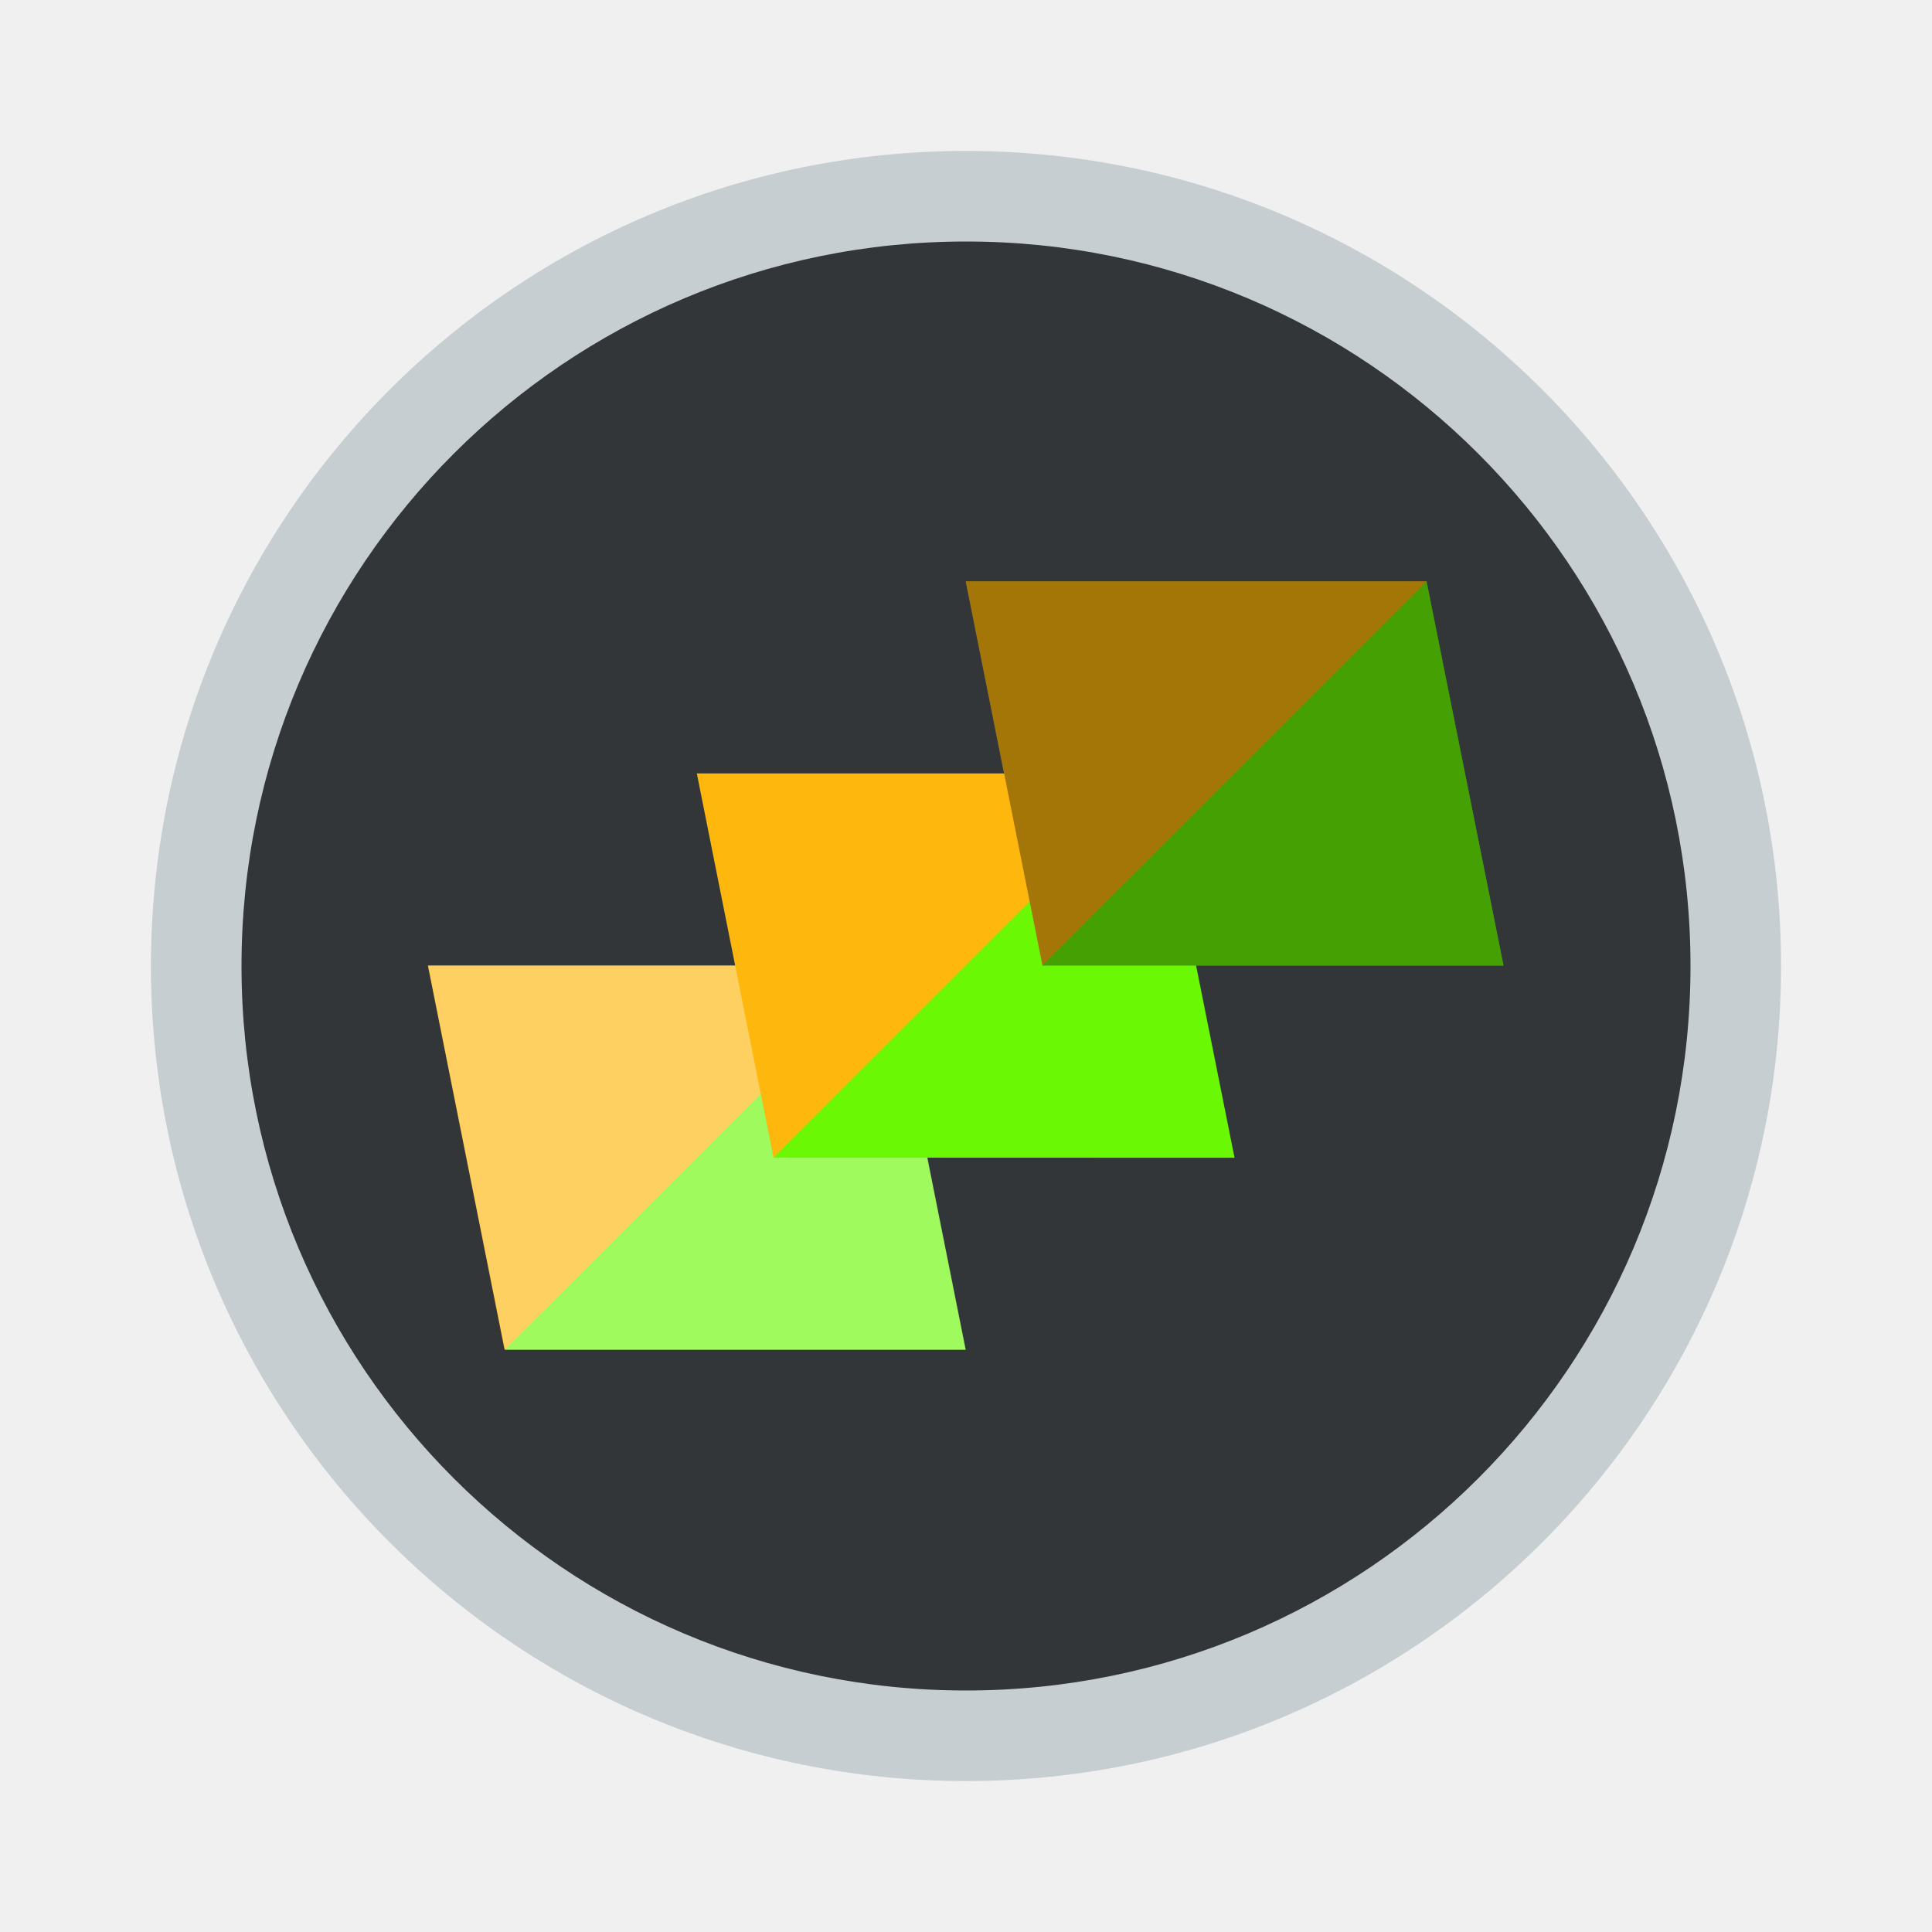
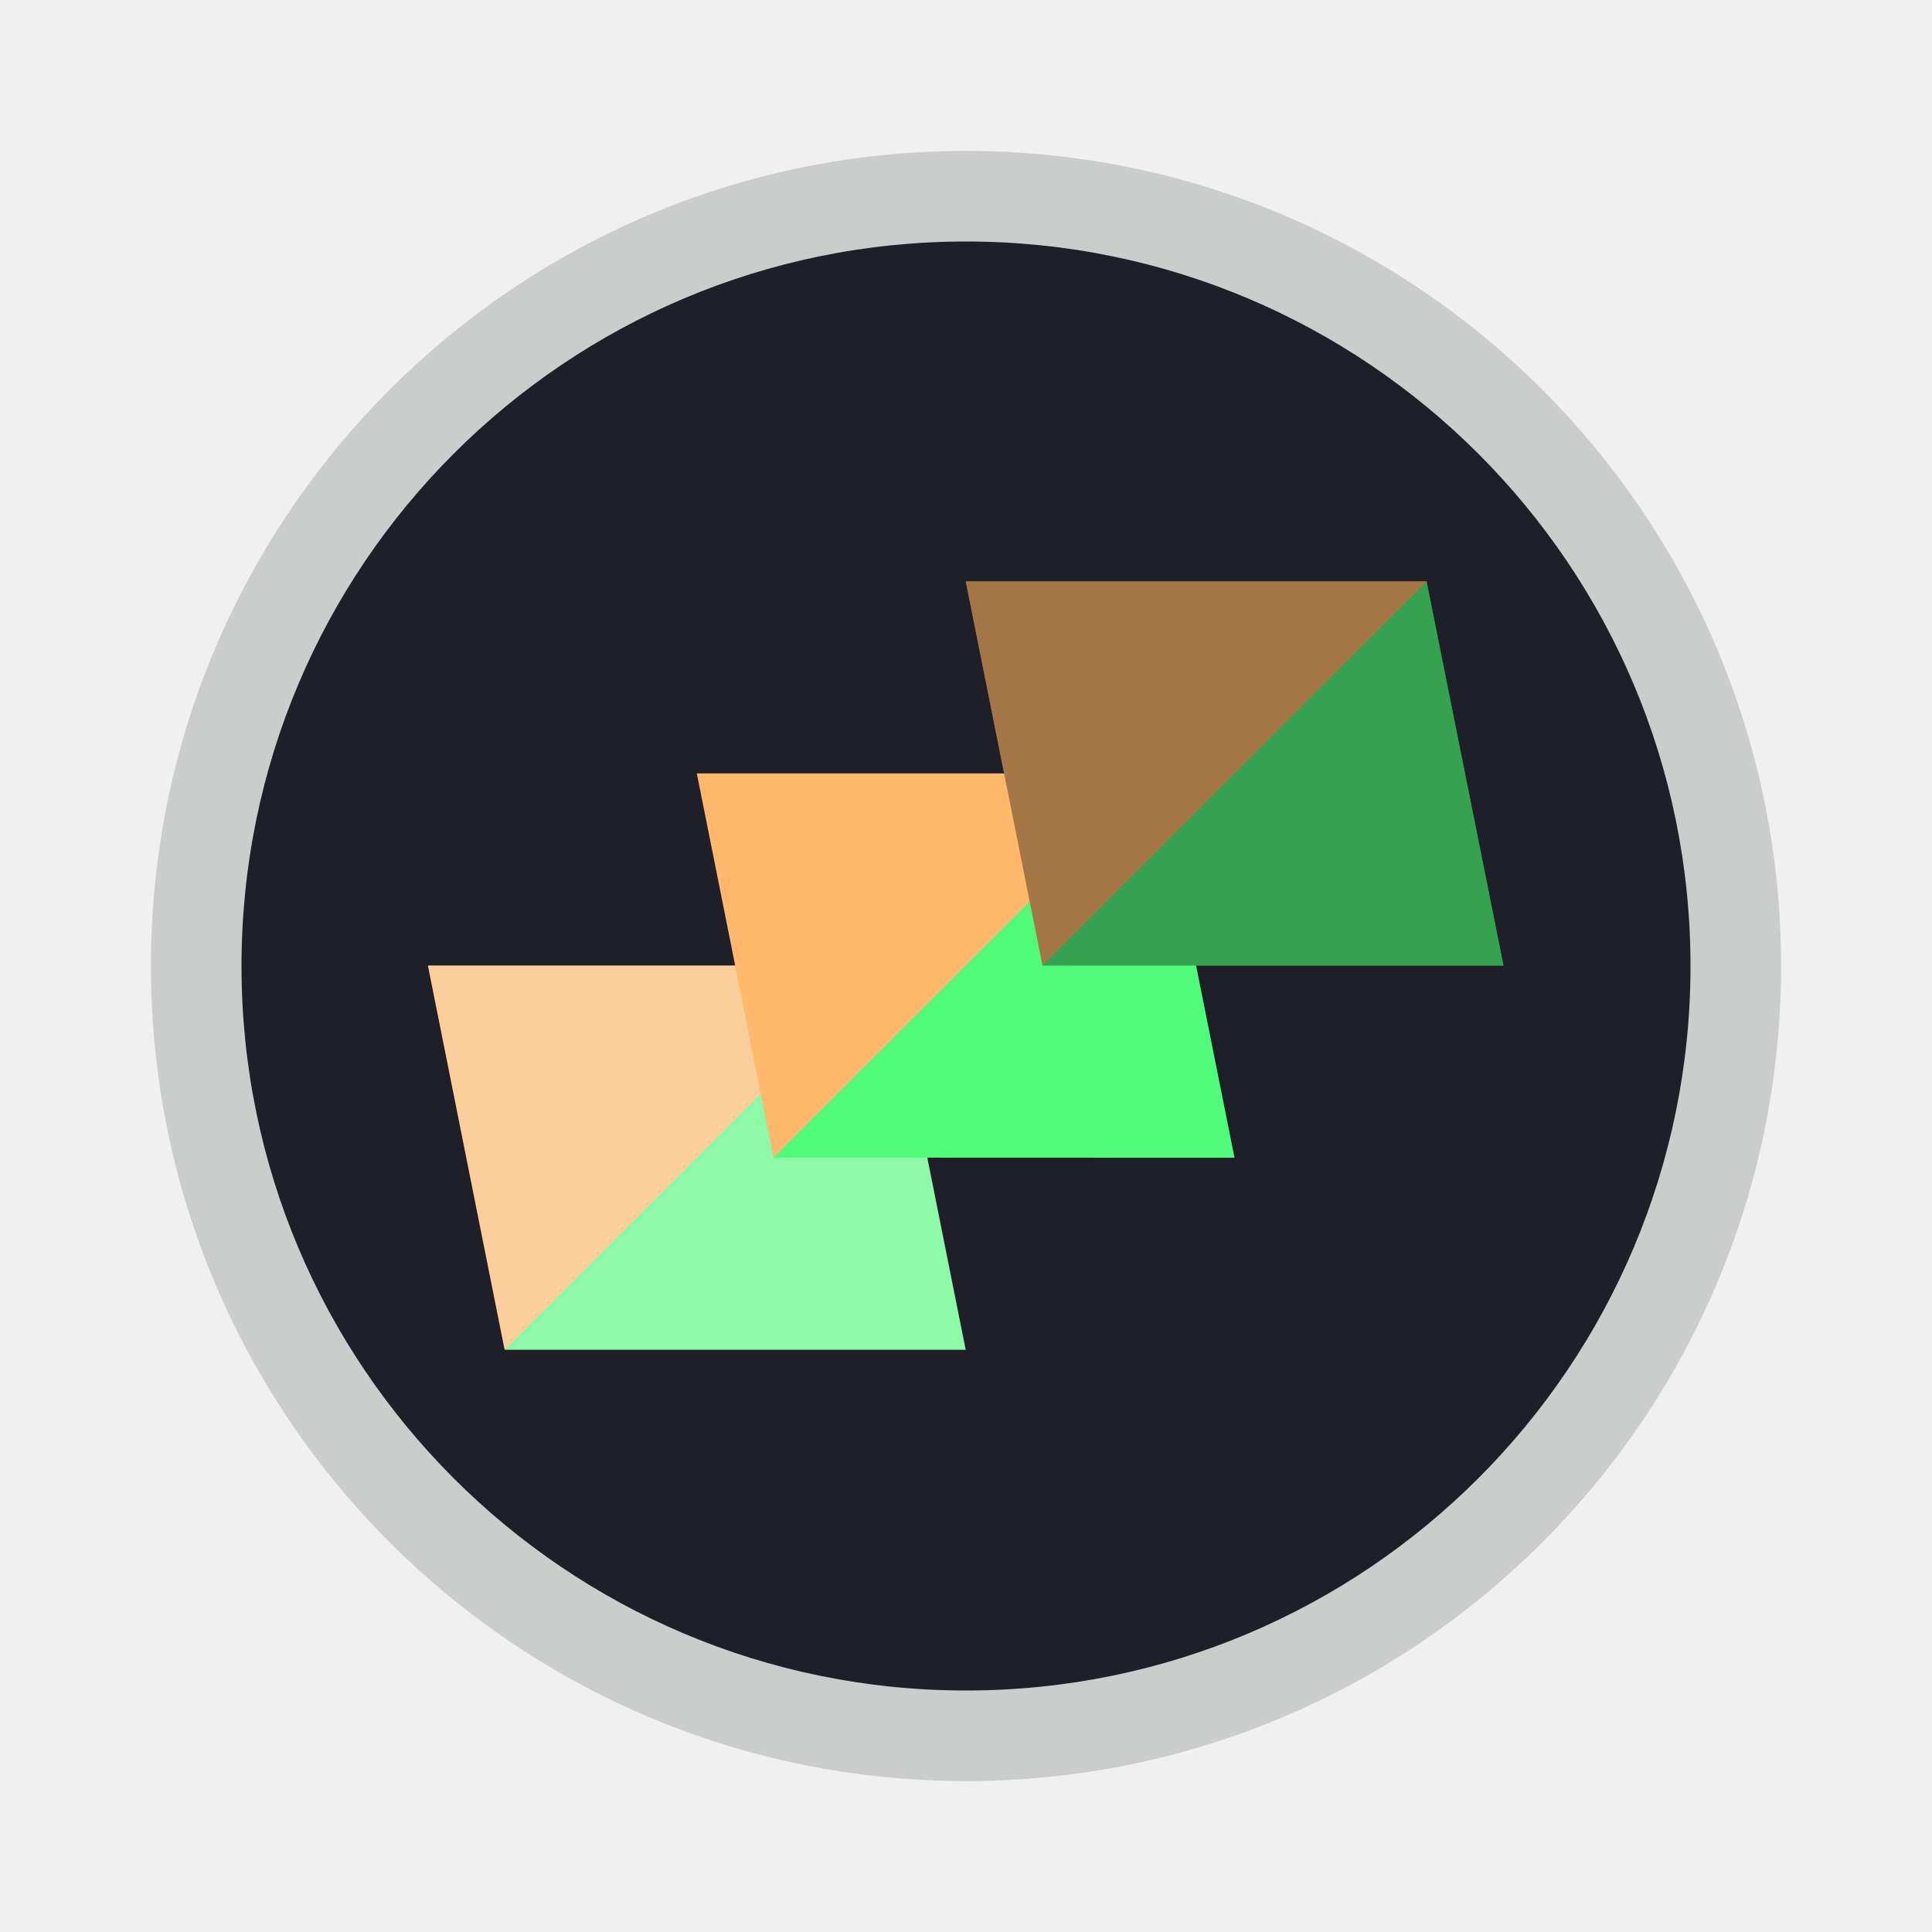
- <svg xmlns="http://www.w3.org/2000/svg" xmlns:xlink="http://www.w3.org/1999/xlink" width="64" height="64" version="1.1">
-   <defs>
-     <path id="e" d="m410.57 528.8-1.996-10h12z" fill="#feb70d" stroke-linejoin="bevel" />
+ <svg xmlns="http://www.w3.org/2000/svg" xmlns:xlink="http://www.w3.org/1999/xlink" width="64" height="64" version="1.1" id="svg37">
+   <defs id="defs3">
+     <path id="e" d="m410.57 528.8-1.996-10h12z" fill="#ffb86c" stroke-linejoin="bevel" />
  </defs>
-   <circle cx="32" cy="32" r="27" fill="#c7ced2" stroke-width="3.78" style="paint-order:stroke fill markers" />
-   <circle cx="32" cy="32" r="24" fill="#333639" stroke-width="3.36" style="paint-order:stroke fill markers" />
-   <g transform="matrix(1.2727 0 0 1.2727 -488 -637.2)">
-     <g transform="translate(0,-3)">
-       <g transform="translate(20)">
-         <g transform="translate(-34,9.999)">
-           <path d="m410.57 528.8 4.14-5.64 5.86-4.36 2 10z" fill="#6af804" fill-rule="evenodd" />
-           <use width="100%" height="100%" xlink:href="#e" />
+   <circle cx="32" cy="32" r="27" fill="#cbcccc" stroke-width="3.78" style="paint-order:stroke fill markers" id="circle5" />
+   <circle cx="32" cy="32" r="24" fill="#282a36639" stroke-width="3.36" style="paint-order:stroke fill markers;fill:#1e1f29" id="circle7" />
+   <g transform="matrix(1.2727 0 0 1.2727 -488 -637.2)" id="g35">
+     <g transform="translate(0,-3)" id="g33">
+       <g transform="translate(20)" id="g17">
+         <g transform="translate(-34,9.999)" id="g13">
+           <path d="m410.57 528.8 4.14-5.64 5.86-4.36 2 10z" fill="#50fa7b" fill-rule="evenodd" id="path9" style="fill:#50fa7b" />
+           <use width="100%" height="100%" xlink:href="#e" id="use11" />
        </g>
-         <path d="m376.58 538.8-2-10h12l1.994 10z" fill="#fff" fill-opacity=".353" stroke-linejoin="bevel" />
+         <path d="m376.58 538.8-2-10h12l1.994 10z" fill="#f8f8f2" fill-opacity=".353" stroke-linejoin="bevel" id="path15" />
      </g>
-       <g transform="translate(-7,4.999)">
-         <path d="m410.57 528.8 3.751-6.06 6.249-3.936 2 10z" fill="#6af804" fill-rule="evenodd" />
-         <use width="100%" height="100%" xlink:href="#e" />
+       <g transform="translate(-7,4.999)" id="g23">
+         <path d="m410.57 528.8 3.751-6.06 6.249-3.936 2 10z" fill="#50fa7b" fill-rule="evenodd" id="path19" style="fill:#50fa7b" />
+         <use width="100%" height="100%" xlink:href="#e" id="use21" />
      </g>
-       <g fill-rule="evenodd">
-         <path d="m410.57 528.8 4.627-5.577 5.373-4.423 2 10z" fill="#6af804" />
+       <g fill-rule="evenodd" id="g27">
+         <path d="m410.57 528.8 4.627-5.577 5.373-4.423 2 10z" fill="#50fa7b" id="path25" style="fill:#50fa7b" />
      </g>
-       <use width="100%" height="100%" xlink:href="#e" />
-       <path d="m410.57 528.8-1.996-10h12l1.994 10z" fill-opacity=".353" stroke-linejoin="bevel" />
+       <use width="100%" height="100%" xlink:href="#e" id="use29" />
+       <path d="m410.57 528.8-1.996-10h12l1.994 10z" fill-opacity=".353" stroke-linejoin="bevel" id="path31" />
    </g>
  </g>
</svg>
